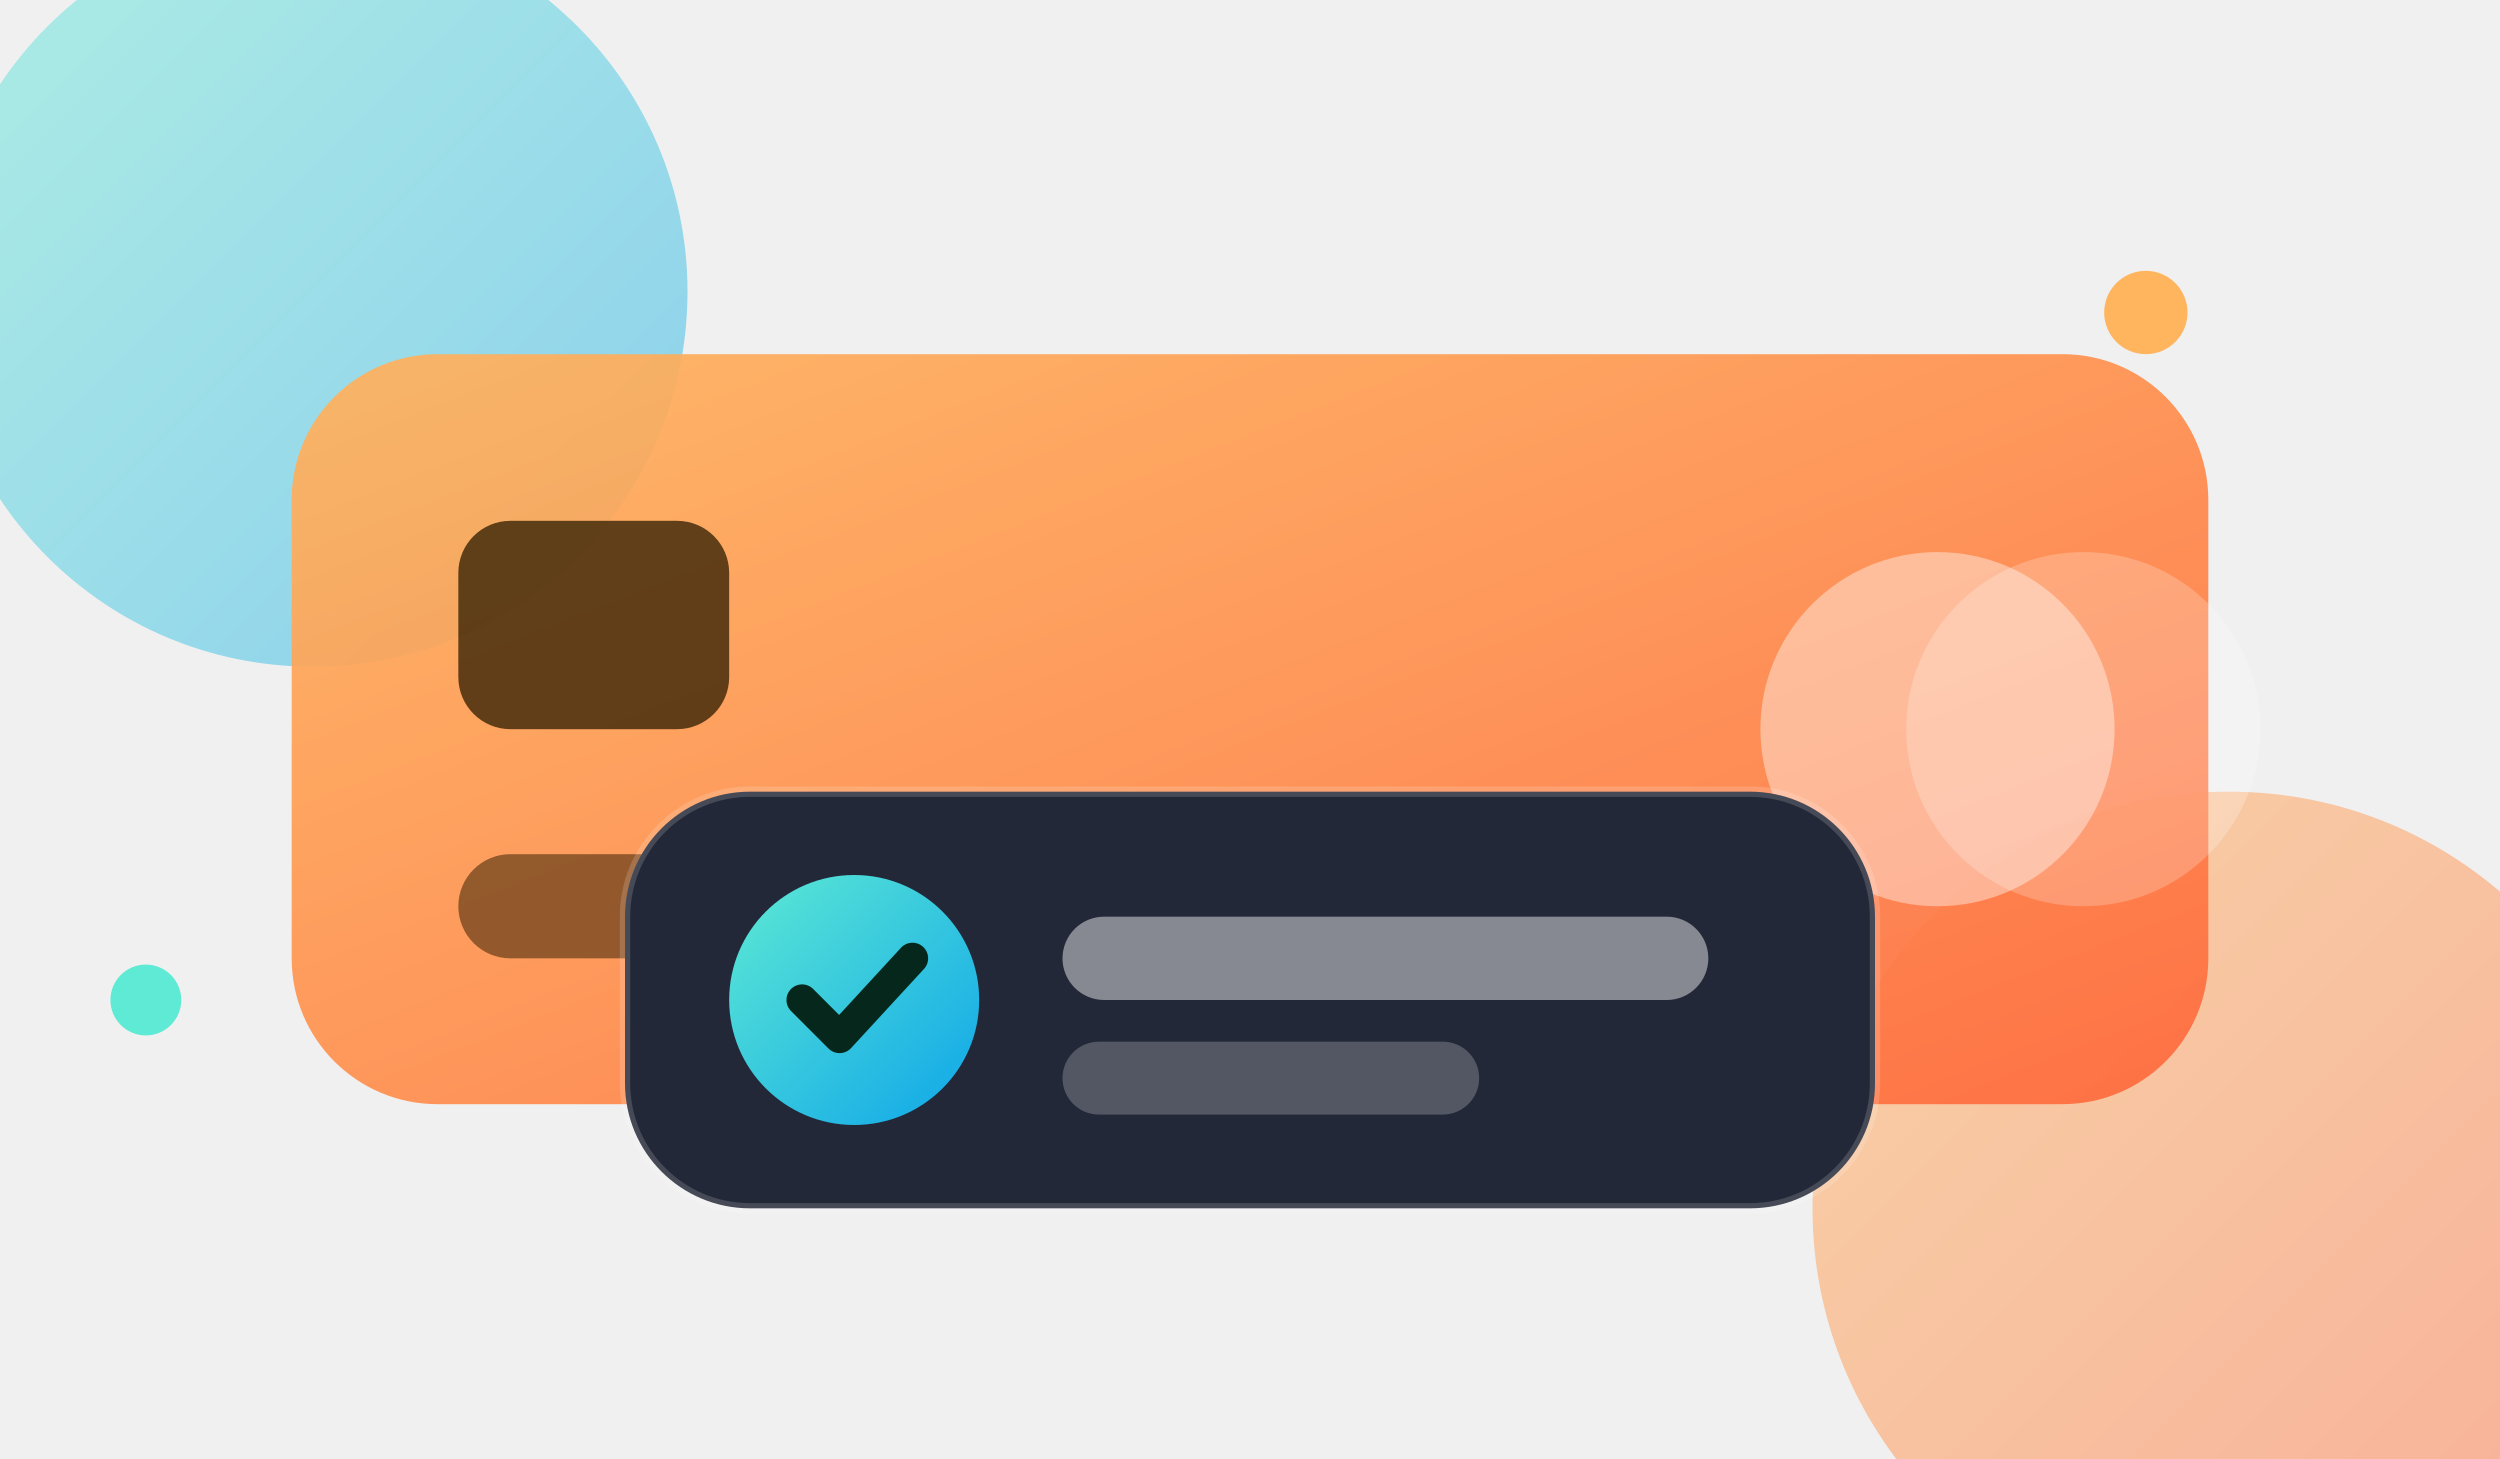
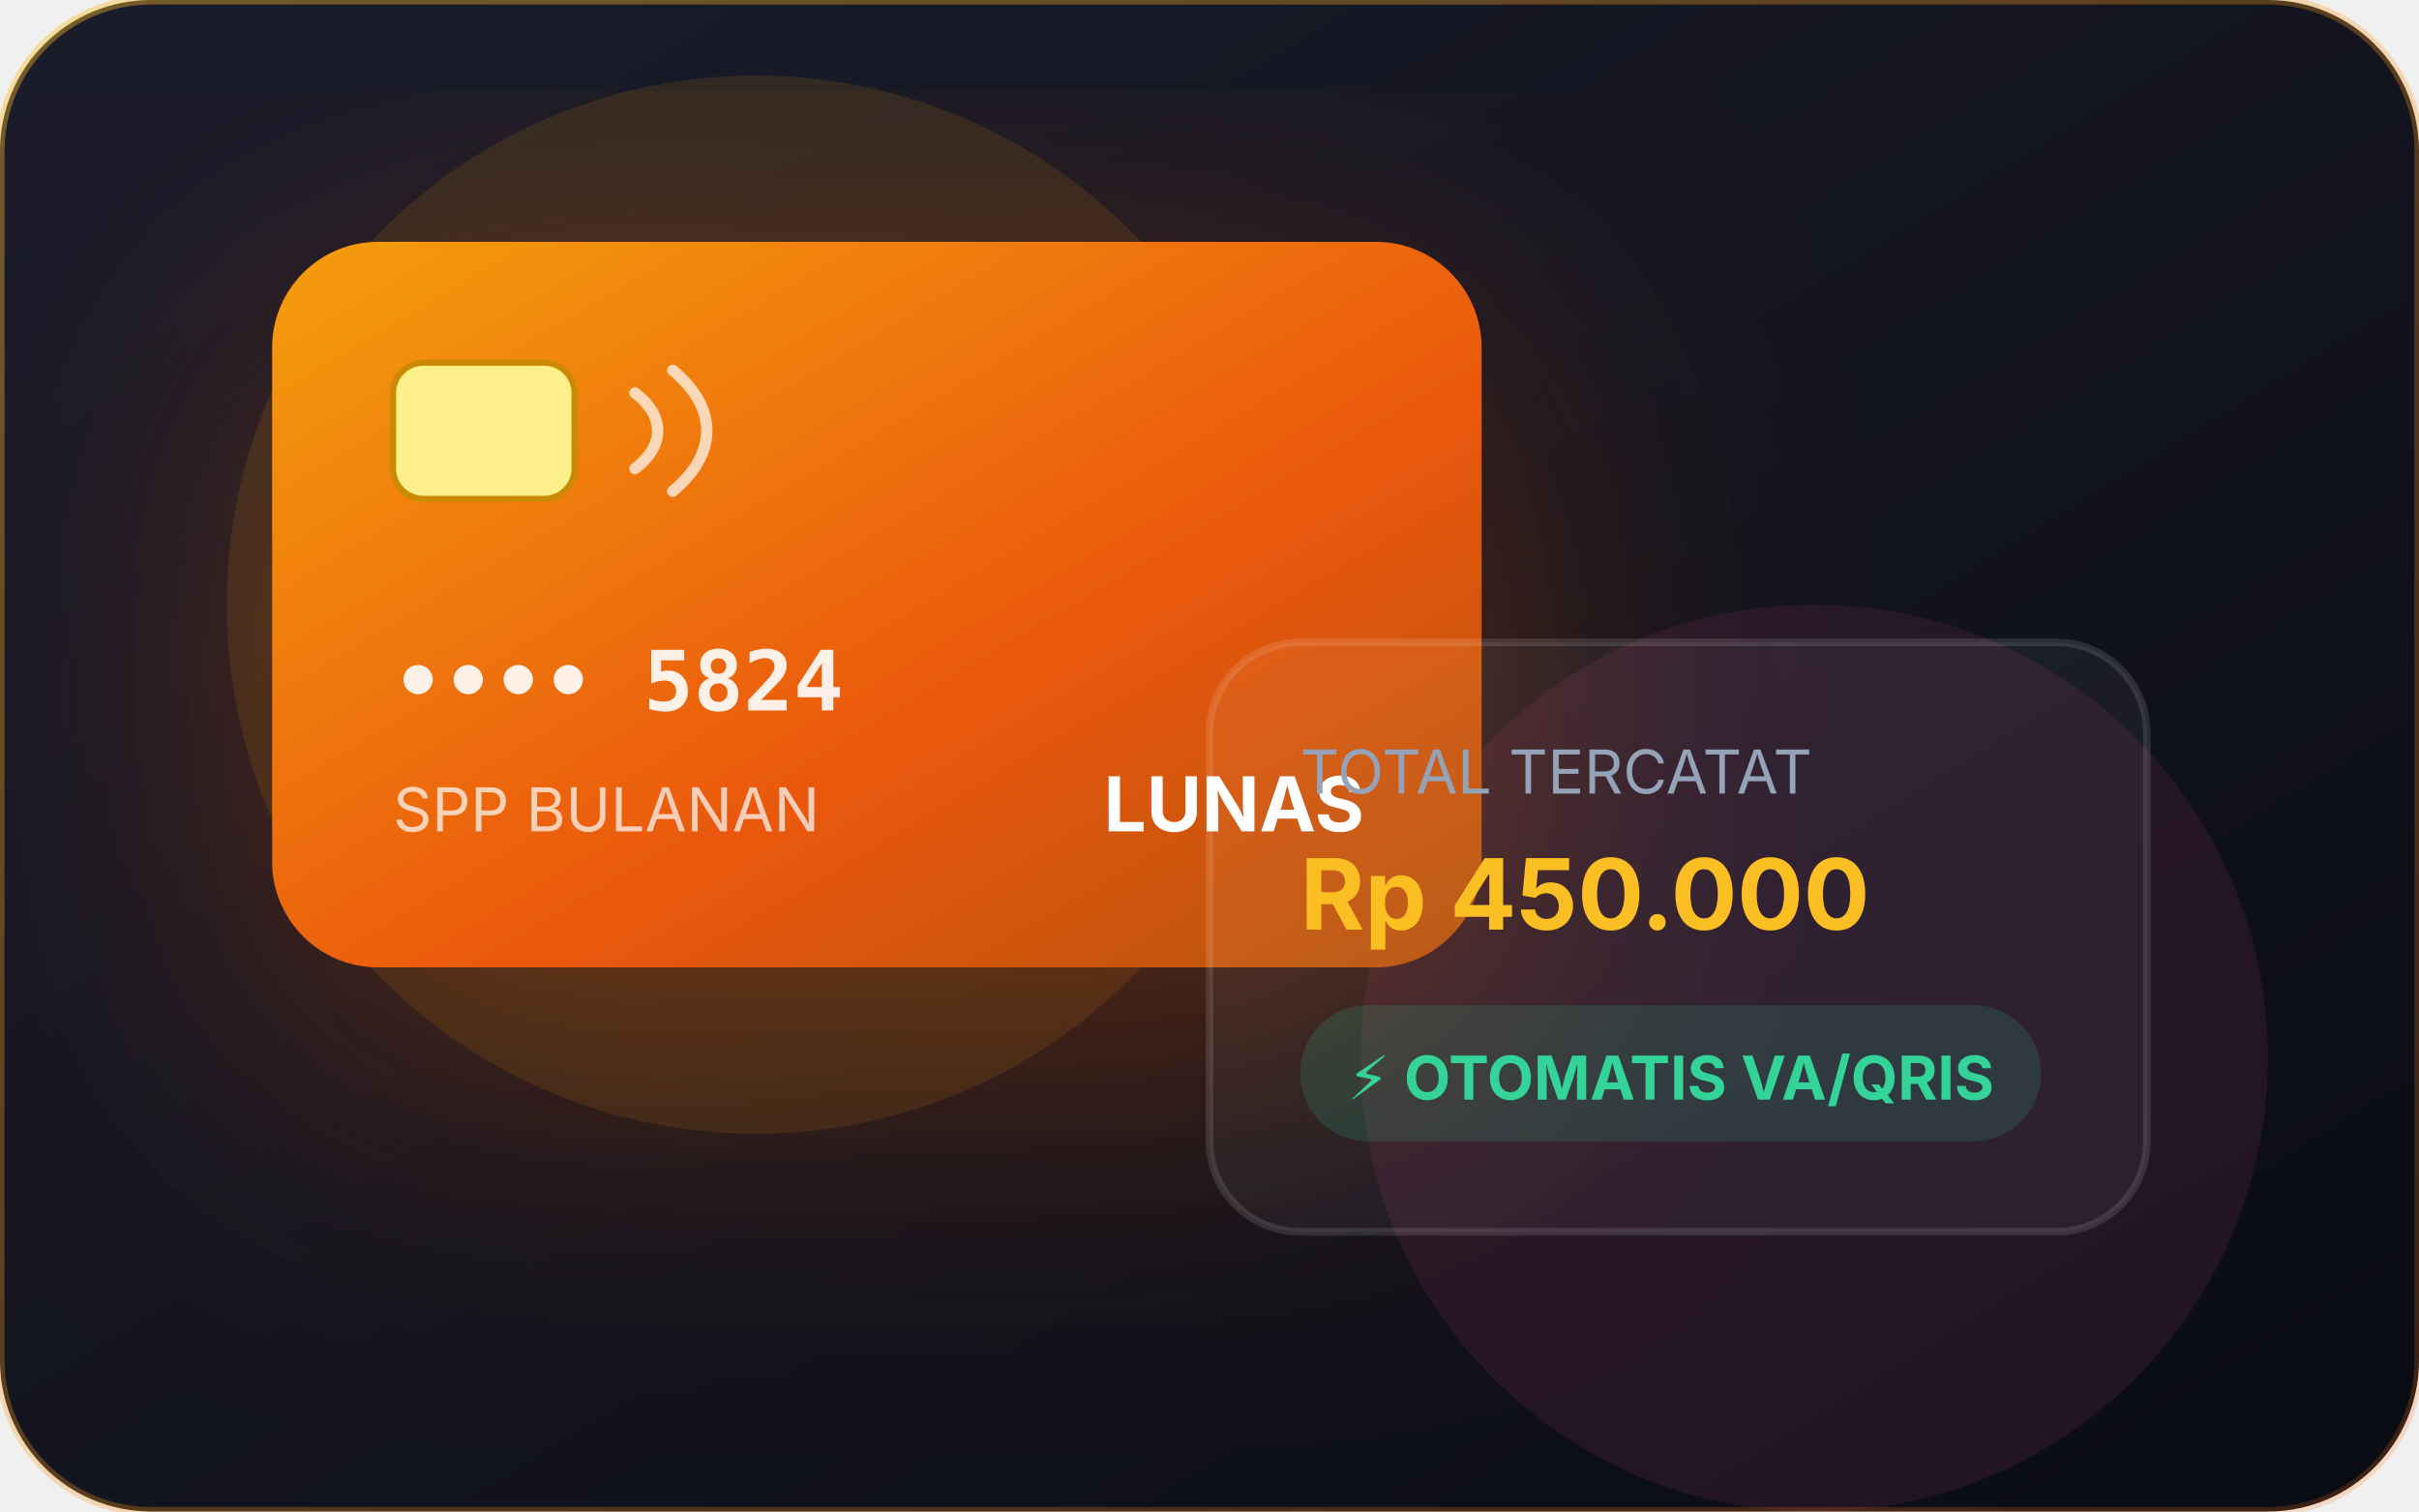
- <svg xmlns="http://www.w3.org/2000/svg" viewBox="0 0 240 140" width="240" height="140" role="img" aria-label="Tagihan dan pembayaran">
+ <svg xmlns="http://www.w3.org/2000/svg" viewBox="0 0 320 200" width="320" height="200" role="img" aria-label="Modul Keuangan dan SPP Ruang GTK">
  <defs>
-     <linearGradient id="f-o" x1="0" y1="0" x2="1" y2="1">
-       <stop offset="0" stop-color="#ffb45e" />
-       <stop offset="1" stop-color="#ff6a3d" />
+     <linearGradient id="fin-bg" x1="0%" y1="0%" x2="100%" y2="100%">
+       <stop offset="0%" stop-color="#1b1c2b" />
+       <stop offset="100%" stop-color="#0a0c13" />
    </linearGradient>
-     <linearGradient id="f-t" x1="0" y1="0" x2="1" y2="1">
-       <stop offset="0" stop-color="#5eead4" />
-       <stop offset="1" stop-color="#0ea5e9" />
+     <linearGradient id="fin-border" x1="0%" y1="0%" x2="100%" y2="100%">
+       <stop offset="0%" stop-color="#fbbf24" stop-opacity="0.4" />
+       <stop offset="100%" stop-color="#f97316" stop-opacity="0.2" />
+     </linearGradient>
+     <linearGradient id="fin-card" x1="0%" y1="0%" x2="100%" y2="100%">
+       <stop offset="0%" stop-color="#f59e0b" />
+       <stop offset="60%" stop-color="#ea580c" />
+       <stop offset="100%" stop-color="#b45309" />
    </linearGradient>
  </defs>
-   <circle cx="30" cy="28" r="36" fill="url(#f-t)" opacity=".45" />
-   <circle cx="214" cy="116" r="40" fill="url(#f-o)" opacity=".5" />
-   <g transform="translate(28 34)">
-     <rect width="184" height="72" rx="14" fill="url(#f-o)" opacity=".92" />
-     <rect x="16" y="16" width="26" height="20" rx="5" fill="#3a2405" opacity=".8" />
-     <rect x="16" y="48" width="90" height="10" rx="5" fill="rgba(58,36,5,.55)" />
-     <circle cx="158" cy="36" r="17" fill="rgba(255,255,255,.4)" />
-     <circle cx="172" cy="36" r="17" fill="rgba(255,255,255,.22)" />
+   <rect width="320" height="200" rx="20" fill="url(#fin-bg)" stroke="url(#fin-border)" stroke-width="1.2" />
+   <circle cx="100" cy="80" r="70" fill="#f59e0b" opacity="0.12" />
+   <circle cx="240" cy="140" r="60" fill="#ec4899" opacity="0.1" />
+   <g transform="translate(36, 32)">
+     <rect x="0" y="0" width="160" height="96" rx="14" fill="url(#fin-card)" filter="drop-shadow(0 12px 24px rgba(234,88,12,0.35))" />
+     <rect x="16" y="16" width="24" height="18" rx="4" fill="#fef08a" stroke="#ca8a04" stroke-width="0.8" />
+     <path d="M48 20 C52 23, 52 27, 48 30 M53 17 C59 22, 59 28, 53 33" stroke="rgba(255,255,255,0.7)" stroke-width="1.5" fill="none" stroke-linecap="round" />
+     <text x="16" y="62" fill="rgba(255,255,255,0.9)" font-family="monospace" font-size="11" font-weight="700">•••• 5824</text>
+     <text x="16" y="78" fill="rgba(255,255,255,0.7)" font-family="Inter, sans-serif" font-size="8">SPP BULANAN</text>
+     <text x="110" y="78" fill="#ffffff" font-family="Inter, sans-serif" font-size="10" font-weight="700">LUNAS</text>
  </g>
-   <g transform="translate(60 76)">
-     <rect width="120" height="40" rx="12" fill="#232838" stroke="rgba(255,255,255,.16)" />
-     <circle cx="22" cy="20" r="12" fill="url(#f-t)" />
-     <path d="M17 20 l3.6 3.6 7-7.6" stroke="#06281c" stroke-width="3" fill="none" stroke-linecap="round" stroke-linejoin="round" />
-     <rect x="42" y="12" width="62" height="8" rx="4" fill="rgba(255,255,255,.45)" />
-     <rect x="42" y="24" width="40" height="7" rx="3.5" fill="rgba(255,255,255,.22)" />
+   <g transform="translate(160, 85)">
+     <rect x="0" y="0" width="124" height="78" rx="12" fill="rgba(255,255,255,0.05)" stroke="rgba(255,255,255,0.12)" stroke-width="1" />
+     <text x="12" y="20" fill="#94a3b8" font-family="Inter, sans-serif" font-size="8">TOTAL TERCATAT</text>
+     <text x="12" y="38" fill="#fbbf24" font-family="Inter, sans-serif" font-size="13" font-weight="700">Rp 450.000</text>
+     <rect x="12" y="48" width="98" height="18" rx="9" fill="rgba(52,211,153,0.15)" />
+     <text x="61" y="60.5" fill="#34d399" font-family="Inter, sans-serif" font-size="8" font-weight="700" text-anchor="middle">⚡ OTOMATIS VA/QRIS</text>
  </g>
-   <circle cx="206" cy="30" r="4" fill="#ffb45e" />
-   <circle cx="14" cy="96" r="3.4" fill="#5eead4" />
</svg>
